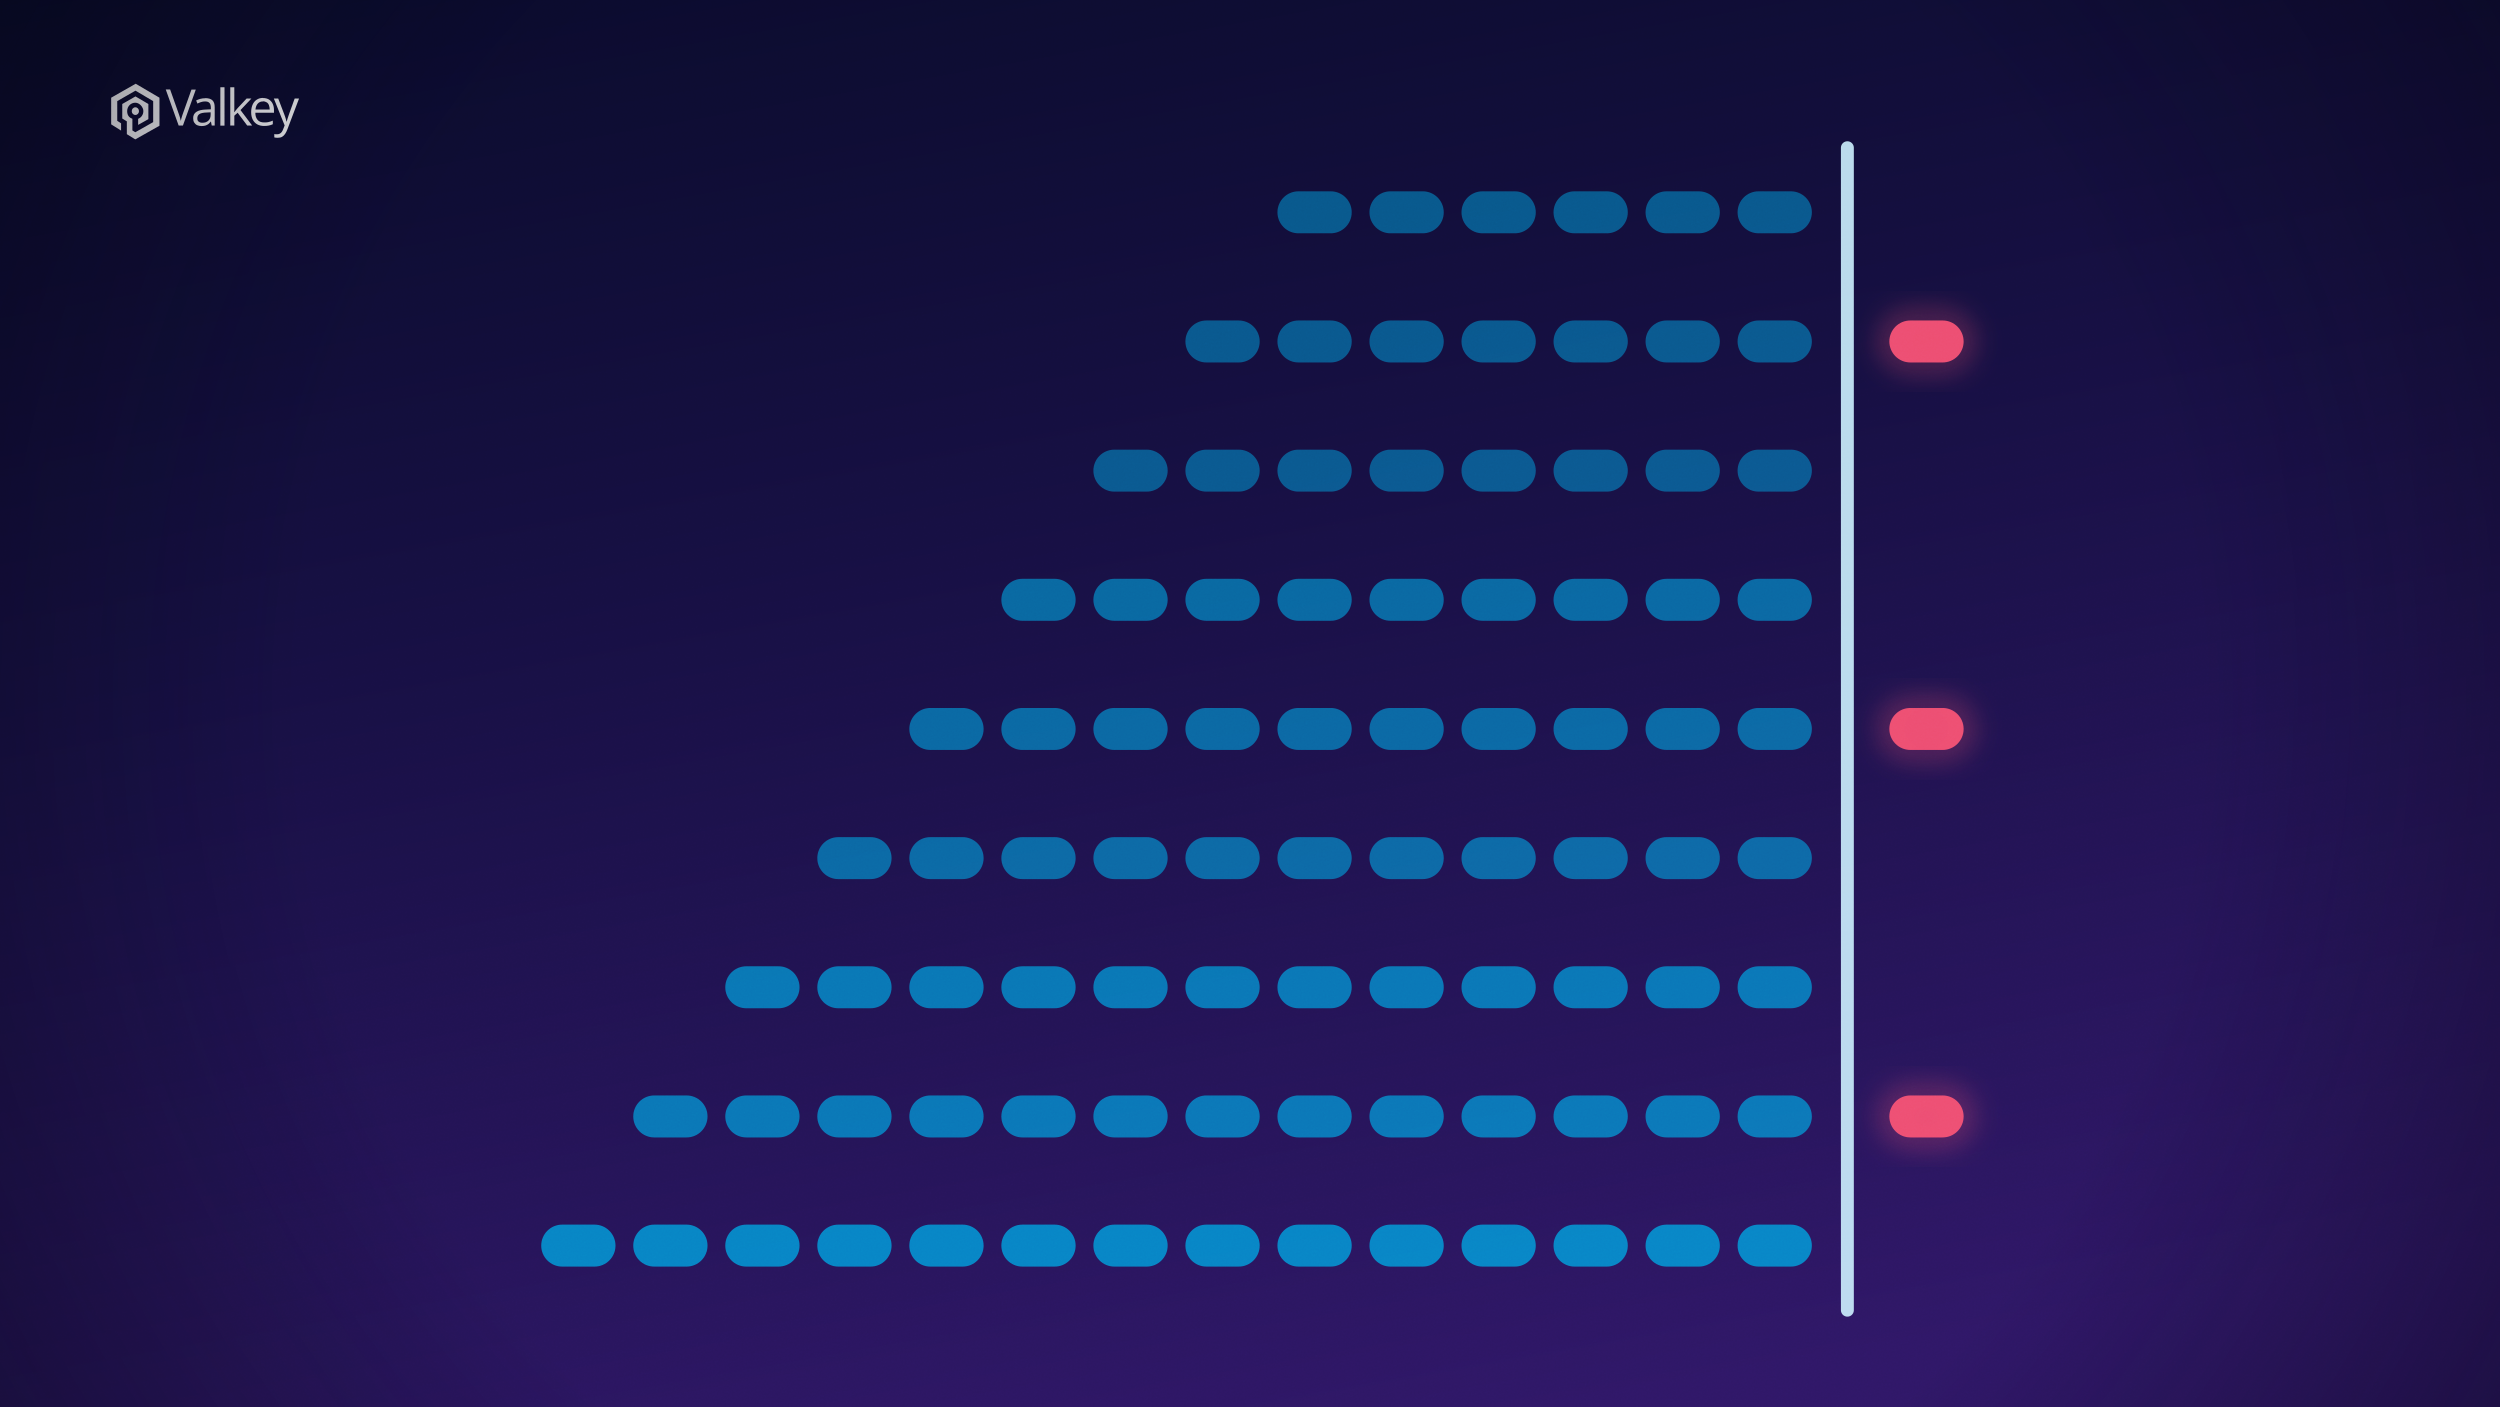
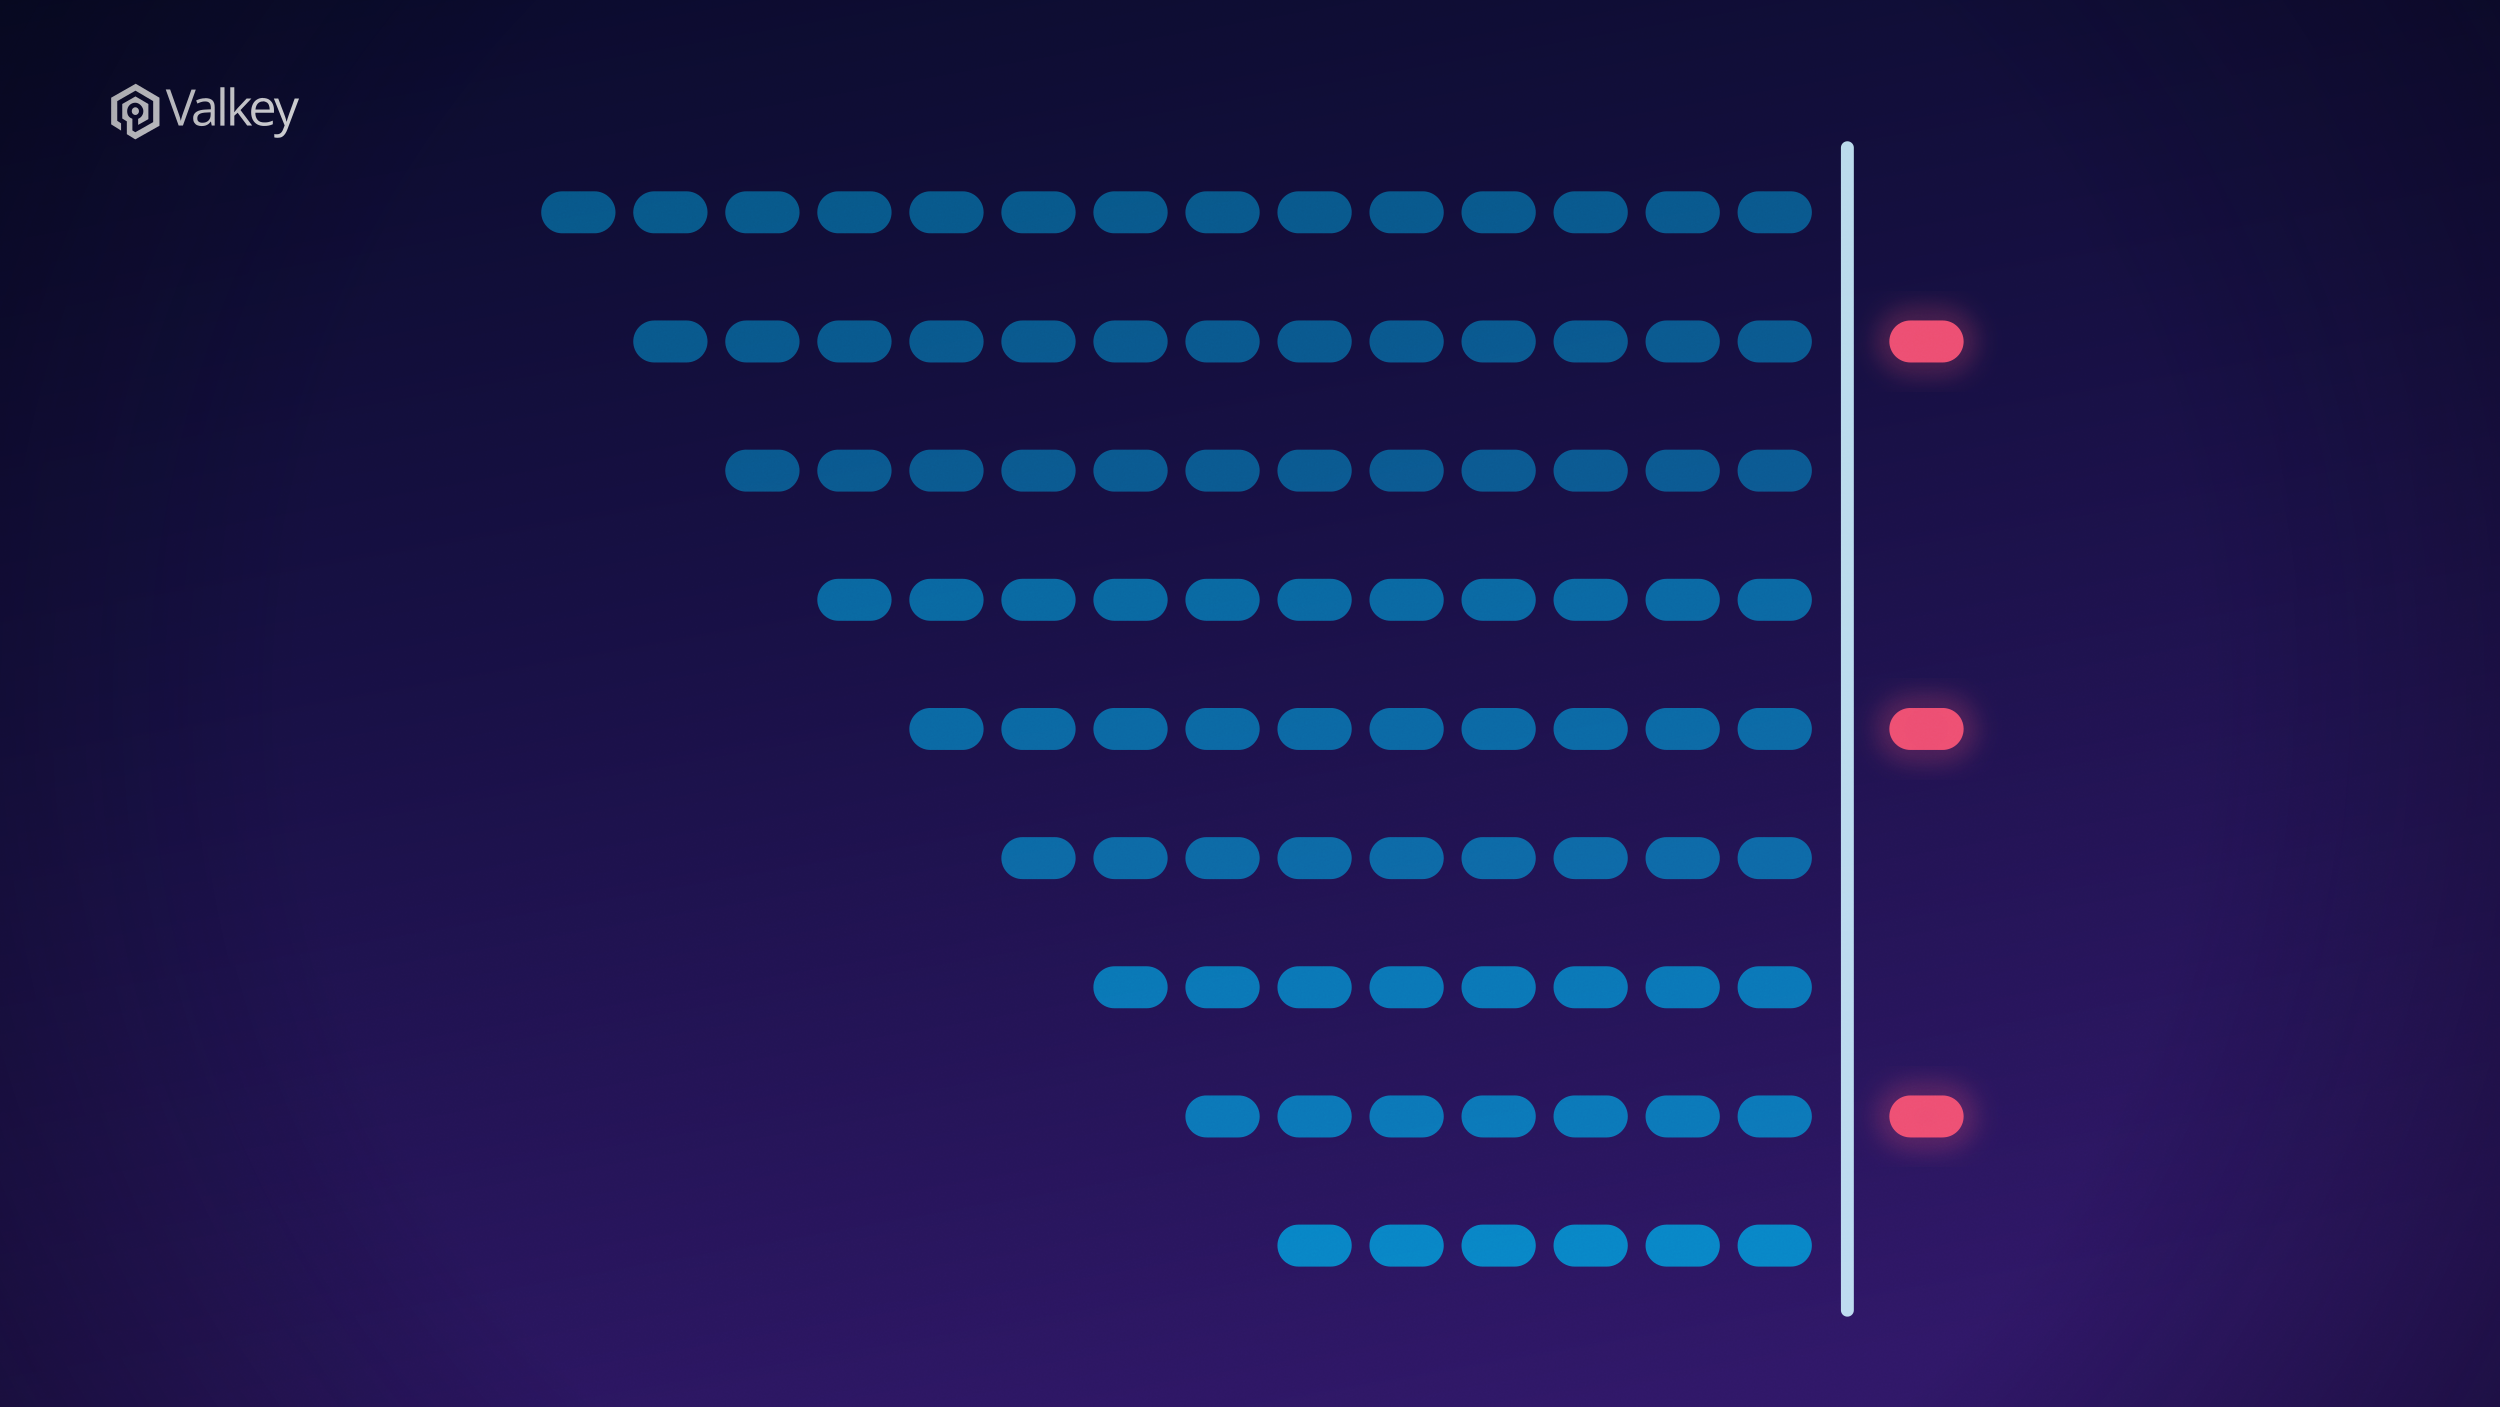
<svg xmlns="http://www.w3.org/2000/svg" width="1920" height="1080" viewBox="185.8 104.5 1548.4 871">
  <defs>
    <linearGradient id="sky" x1="0" y1="0" x2="0.32" y2="1">
      <stop offset="0" stop-color="#060A24" />
      <stop offset="0.48" stop-color="#171043" />
      <stop offset="1" stop-color="#301868" />
    </linearGradient>
    <radialGradient id="focus" gradientUnits="userSpaceOnUse" cx="960" cy="540" r="900">
      <stop offset="0" stop-color="#00A3E0" stop-opacity="0.42" />
      <stop offset="0.35" stop-color="#963CBD" stop-opacity="0.20" />
      <stop offset="1" stop-color="#963CBD" stop-opacity="0" />
    </radialGradient>
    <radialGradient id="vignette" gradientUnits="userSpaceOnUse" cx="960" cy="540" r="1180">
      <stop offset="0.5" stop-color="#03040F" stop-opacity="0" />
      <stop offset="1" stop-color="#03040F" stop-opacity="0.8" />
    </radialGradient>
    <radialGradient id="scrim">
      <stop offset="0" stop-color="#060A24" stop-opacity="0.72" />
      <stop offset="0.6" stop-color="#060A24" stop-opacity="0.45" />
      <stop offset="1" stop-color="#060A24" stop-opacity="0" />
    </radialGradient>
    <filter id="grain" x="0" y="0" width="100%" height="100%">
      <feTurbulence type="fractalNoise" baseFrequency="0.85" numOctaves="4" stitchTiles="stitch" />
      <feColorMatrix type="saturate" values="0" />
    </filter>
    <radialGradient id="h-cyan">
      <stop offset="0" stop-color="#46BDE9" stop-opacity="0.75" />
      <stop offset="0.4" stop-color="#46BDE9" stop-opacity="0.22" />
      <stop offset="1" stop-color="#46BDE9" stop-opacity="0" />
    </radialGradient>
    <radialGradient id="h-ice">
      <stop offset="0" stop-color="#CCF1FF" stop-opacity="0.75" />
      <stop offset="0.4" stop-color="#CCF1FF" stop-opacity="0.22" />
      <stop offset="1" stop-color="#CCF1FF" stop-opacity="0" />
    </radialGradient>
    <radialGradient id="h-mint">
      <stop offset="0" stop-color="#2CD5C4" stop-opacity="0.75" />
      <stop offset="0.4" stop-color="#2CD5C4" stop-opacity="0.22" />
      <stop offset="1" stop-color="#2CD5C4" stop-opacity="0" />
    </radialGradient>
    <radialGradient id="h-coral">
      <stop offset="0" stop-color="#F65275" stop-opacity="0.75" />
      <stop offset="0.4" stop-color="#F65275" stop-opacity="0.22" />
      <stop offset="1" stop-color="#F65275" stop-opacity="0" />
    </radialGradient>
    <radialGradient id="h-violet">
      <stop offset="0" stop-color="#963CBD" stop-opacity="0.75" />
      <stop offset="0.4" stop-color="#963CBD" stop-opacity="0.22" />
      <stop offset="1" stop-color="#963CBD" stop-opacity="0" />
    </radialGradient>
    <radialGradient id="h-gold">
      <stop offset="0" stop-color="#FFB81C" stop-opacity="0.75" />
      <stop offset="0.4" stop-color="#FFB81C" stop-opacity="0.22" />
      <stop offset="1" stop-color="#FFB81C" stop-opacity="0" />
    </radialGradient>
    <filter id="blur3" x="-70%" y="-70%" width="240%" height="240%">
      <feGaussianBlur stdDeviation="3" />
    </filter>
    <filter id="blur8" x="-70%" y="-70%" width="240%" height="240%">
      <feGaussianBlur stdDeviation="8" />
    </filter>
    <filter id="blur18" x="-70%" y="-70%" width="240%" height="240%">
      <feGaussianBlur stdDeviation="18" />
    </filter>
    <filter id="blur40" x="-70%" y="-70%" width="240%" height="240%">
      <feGaussianBlur stdDeviation="40" />
    </filter>
  </defs>
  <rect width="1920" height="1080" fill="url(#sky)" />
  <g>
    <rect x="1262" y="223" width="46" height="26" rx="13" fill="#00A3E0" opacity="0.5" />
    <rect x="1205" y="223" width="46" height="26" rx="13" fill="#00A3E0" opacity="0.5" />
    <rect x="1148" y="223" width="46" height="26" rx="13" fill="#00A3E0" opacity="0.5" />
    <rect x="1091" y="223" width="46" height="26" rx="13" fill="#00A3E0" opacity="0.5" />
    <rect x="1034" y="223" width="46" height="26" rx="13" fill="#00A3E0" opacity="0.5" />
    <rect x="977" y="223" width="46" height="26" rx="13" fill="#00A3E0" opacity="0.5" />
+     <rect x="920" y="223" width="46" height="26" rx="13" fill="#00A3E0" opacity="0.5" />
+     <rect x="863" y="223" width="46" height="26" rx="13" fill="#00A3E0" opacity="0.5" />
+     <rect x="806" y="223" width="46" height="26" rx="13" fill="#00A3E0" opacity="0.5" />
+     <rect x="749" y="223" width="46" height="26" rx="13" fill="#00A3E0" opacity="0.5" />
+     <rect x="692" y="223" width="46" height="26" rx="13" fill="#00A3E0" opacity="0.5" />
+     <rect x="635" y="223" width="46" height="26" rx="13" fill="#00A3E0" opacity="0.5" />
+     <rect x="578" y="223" width="46" height="26" rx="13" fill="#00A3E0" opacity="0.5" />
+     <rect x="521" y="223" width="46" height="26" rx="13" fill="#00A3E0" opacity="0.5" />
    <rect x="1262" y="303" width="46" height="26" rx="13" fill="#00A3E0" opacity="0.5" />
    <rect x="1205" y="303" width="46" height="26" rx="13" fill="#00A3E0" opacity="0.5" />
    <rect x="1148" y="303" width="46" height="26" rx="13" fill="#00A3E0" opacity="0.5" />
    <rect x="1091" y="303" width="46" height="26" rx="13" fill="#00A3E0" opacity="0.5" />
    <rect x="1034" y="303" width="46" height="26" rx="13" fill="#00A3E0" opacity="0.5" />
    <rect x="977" y="303" width="46" height="26" rx="13" fill="#00A3E0" opacity="0.5" />
    <rect x="920" y="303" width="46" height="26" rx="13" fill="#00A3E0" opacity="0.5" />
+     <rect x="863" y="303" width="46" height="26" rx="13" fill="#00A3E0" opacity="0.5" />
+     <rect x="806" y="303" width="46" height="26" rx="13" fill="#00A3E0" opacity="0.5" />
+     <rect x="749" y="303" width="46" height="26" rx="13" fill="#00A3E0" opacity="0.5" />
+     <rect x="692" y="303" width="46" height="26" rx="13" fill="#00A3E0" opacity="0.5" />
+     <rect x="635" y="303" width="46" height="26" rx="13" fill="#00A3E0" opacity="0.5" />
+     <rect x="578" y="303" width="46" height="26" rx="13" fill="#00A3E0" opacity="0.5" />
    <rect x="1262" y="383" width="46" height="26" rx="13" fill="#00A3E0" opacity="0.5" />
    <rect x="1205" y="383" width="46" height="26" rx="13" fill="#00A3E0" opacity="0.5" />
    <rect x="1148" y="383" width="46" height="26" rx="13" fill="#00A3E0" opacity="0.5" />
    <rect x="1091" y="383" width="46" height="26" rx="13" fill="#00A3E0" opacity="0.5" />
    <rect x="1034" y="383" width="46" height="26" rx="13" fill="#00A3E0" opacity="0.5" />
    <rect x="977" y="383" width="46" height="26" rx="13" fill="#00A3E0" opacity="0.5" />
    <rect x="920" y="383" width="46" height="26" rx="13" fill="#00A3E0" opacity="0.5" />
    <rect x="863" y="383" width="46" height="26" rx="13" fill="#00A3E0" opacity="0.5" />
+     <rect x="806" y="383" width="46" height="26" rx="13" fill="#00A3E0" opacity="0.5" />
+     <rect x="749" y="383" width="46" height="26" rx="13" fill="#00A3E0" opacity="0.5" />
+     <rect x="692" y="383" width="46" height="26" rx="13" fill="#00A3E0" opacity="0.5" />
+     <rect x="635" y="383" width="46" height="26" rx="13" fill="#00A3E0" opacity="0.5" />
    <rect x="1262" y="463" width="46" height="26" rx="13" fill="#00A3E0" opacity="0.6" />
    <rect x="1205" y="463" width="46" height="26" rx="13" fill="#00A3E0" opacity="0.6" />
    <rect x="1148" y="463" width="46" height="26" rx="13" fill="#00A3E0" opacity="0.6" />
    <rect x="1091" y="463" width="46" height="26" rx="13" fill="#00A3E0" opacity="0.6" />
    <rect x="1034" y="463" width="46" height="26" rx="13" fill="#00A3E0" opacity="0.6" />
    <rect x="977" y="463" width="46" height="26" rx="13" fill="#00A3E0" opacity="0.6" />
    <rect x="920" y="463" width="46" height="26" rx="13" fill="#00A3E0" opacity="0.6" />
    <rect x="863" y="463" width="46" height="26" rx="13" fill="#00A3E0" opacity="0.6" />
    <rect x="806" y="463" width="46" height="26" rx="13" fill="#00A3E0" opacity="0.6" />
+     <rect x="749" y="463" width="46" height="26" rx="13" fill="#00A3E0" opacity="0.6" />
+     <rect x="692" y="463" width="46" height="26" rx="13" fill="#00A3E0" opacity="0.6" />
    <rect x="1262" y="543" width="46" height="26" rx="13" fill="#00A3E0" opacity="0.6" />
    <rect x="1205" y="543" width="46" height="26" rx="13" fill="#00A3E0" opacity="0.6" />
    <rect x="1148" y="543" width="46" height="26" rx="13" fill="#00A3E0" opacity="0.6" />
    <rect x="1091" y="543" width="46" height="26" rx="13" fill="#00A3E0" opacity="0.6" />
    <rect x="1034" y="543" width="46" height="26" rx="13" fill="#00A3E0" opacity="0.6" />
    <rect x="977" y="543" width="46" height="26" rx="13" fill="#00A3E0" opacity="0.6" />
    <rect x="920" y="543" width="46" height="26" rx="13" fill="#00A3E0" opacity="0.6" />
    <rect x="863" y="543" width="46" height="26" rx="13" fill="#00A3E0" opacity="0.6" />
    <rect x="806" y="543" width="46" height="26" rx="13" fill="#00A3E0" opacity="0.6" />
    <rect x="749" y="543" width="46" height="26" rx="13" fill="#00A3E0" opacity="0.6" />
    <rect x="1262" y="623" width="46" height="26" rx="13" fill="#00A3E0" opacity="0.6" />
    <rect x="1205" y="623" width="46" height="26" rx="13" fill="#00A3E0" opacity="0.6" />
    <rect x="1148" y="623" width="46" height="26" rx="13" fill="#00A3E0" opacity="0.6" />
    <rect x="1091" y="623" width="46" height="26" rx="13" fill="#00A3E0" opacity="0.6" />
    <rect x="1034" y="623" width="46" height="26" rx="13" fill="#00A3E0" opacity="0.6" />
    <rect x="977" y="623" width="46" height="26" rx="13" fill="#00A3E0" opacity="0.6" />
    <rect x="920" y="623" width="46" height="26" rx="13" fill="#00A3E0" opacity="0.6" />
    <rect x="863" y="623" width="46" height="26" rx="13" fill="#00A3E0" opacity="0.6" />
    <rect x="806" y="623" width="46" height="26" rx="13" fill="#00A3E0" opacity="0.6" />
-     <rect x="749" y="623" width="46" height="26" rx="13" fill="#00A3E0" opacity="0.6" />
-     <rect x="692" y="623" width="46" height="26" rx="13" fill="#00A3E0" opacity="0.6" />
    <rect x="1262" y="703" width="46" height="26" rx="13" fill="#00A3E0" opacity="0.7" />
    <rect x="1205" y="703" width="46" height="26" rx="13" fill="#00A3E0" opacity="0.7" />
    <rect x="1148" y="703" width="46" height="26" rx="13" fill="#00A3E0" opacity="0.7" />
    <rect x="1091" y="703" width="46" height="26" rx="13" fill="#00A3E0" opacity="0.7" />
    <rect x="1034" y="703" width="46" height="26" rx="13" fill="#00A3E0" opacity="0.7" />
    <rect x="977" y="703" width="46" height="26" rx="13" fill="#00A3E0" opacity="0.7" />
    <rect x="920" y="703" width="46" height="26" rx="13" fill="#00A3E0" opacity="0.7" />
    <rect x="863" y="703" width="46" height="26" rx="13" fill="#00A3E0" opacity="0.7" />
-     <rect x="806" y="703" width="46" height="26" rx="13" fill="#00A3E0" opacity="0.7" />
-     <rect x="749" y="703" width="46" height="26" rx="13" fill="#00A3E0" opacity="0.7" />
-     <rect x="692" y="703" width="46" height="26" rx="13" fill="#00A3E0" opacity="0.7" />
-     <rect x="635" y="703" width="46" height="26" rx="13" fill="#00A3E0" opacity="0.7" />
    <rect x="1262" y="783" width="46" height="26" rx="13" fill="#00A3E0" opacity="0.7" />
    <rect x="1205" y="783" width="46" height="26" rx="13" fill="#00A3E0" opacity="0.7" />
    <rect x="1148" y="783" width="46" height="26" rx="13" fill="#00A3E0" opacity="0.7" />
    <rect x="1091" y="783" width="46" height="26" rx="13" fill="#00A3E0" opacity="0.7" />
    <rect x="1034" y="783" width="46" height="26" rx="13" fill="#00A3E0" opacity="0.7" />
    <rect x="977" y="783" width="46" height="26" rx="13" fill="#00A3E0" opacity="0.7" />
    <rect x="920" y="783" width="46" height="26" rx="13" fill="#00A3E0" opacity="0.7" />
-     <rect x="863" y="783" width="46" height="26" rx="13" fill="#00A3E0" opacity="0.7" />
-     <rect x="806" y="783" width="46" height="26" rx="13" fill="#00A3E0" opacity="0.7" />
-     <rect x="749" y="783" width="46" height="26" rx="13" fill="#00A3E0" opacity="0.7" />
-     <rect x="692" y="783" width="46" height="26" rx="13" fill="#00A3E0" opacity="0.7" />
-     <rect x="635" y="783" width="46" height="26" rx="13" fill="#00A3E0" opacity="0.7" />
-     <rect x="578" y="783" width="46" height="26" rx="13" fill="#00A3E0" opacity="0.7" />
    <rect x="1262" y="863" width="46" height="26" rx="13" fill="#00A3E0" opacity="0.8" />
    <rect x="1205" y="863" width="46" height="26" rx="13" fill="#00A3E0" opacity="0.8" />
    <rect x="1148" y="863" width="46" height="26" rx="13" fill="#00A3E0" opacity="0.8" />
    <rect x="1091" y="863" width="46" height="26" rx="13" fill="#00A3E0" opacity="0.8" />
    <rect x="1034" y="863" width="46" height="26" rx="13" fill="#00A3E0" opacity="0.8" />
    <rect x="977" y="863" width="46" height="26" rx="13" fill="#00A3E0" opacity="0.8" />
-     <rect x="920" y="863" width="46" height="26" rx="13" fill="#00A3E0" opacity="0.8" />
-     <rect x="863" y="863" width="46" height="26" rx="13" fill="#00A3E0" opacity="0.8" />
-     <rect x="806" y="863" width="46" height="26" rx="13" fill="#00A3E0" opacity="0.8" />
-     <rect x="749" y="863" width="46" height="26" rx="13" fill="#00A3E0" opacity="0.8" />
-     <rect x="692" y="863" width="46" height="26" rx="13" fill="#00A3E0" opacity="0.8" />
-     <rect x="635" y="863" width="46" height="26" rx="13" fill="#00A3E0" opacity="0.8" />
-     <rect x="578" y="863" width="46" height="26" rx="13" fill="#00A3E0" opacity="0.8" />
-     <rect x="521" y="863" width="46" height="26" rx="13" fill="#00A3E0" opacity="0.8" />
  </g>
  <line x1="1330" y1="196" x2="1330" y2="916" stroke="#CCF1FF" stroke-width="8" stroke-linecap="round" opacity="0.9" />
  <g>
    <rect x="1356" y="303" width="46" height="26" rx="13" fill="none" stroke="#F65275" stroke-width="14" opacity="0.3" filter="url(#blur8)" />
    <rect x="1356" y="303" width="46" height="26" rx="13" fill="#F65275" opacity="0.95" />
    <rect x="1356" y="543" width="46" height="26" rx="13" fill="none" stroke="#F65275" stroke-width="14" opacity="0.3" filter="url(#blur8)" />
    <rect x="1356" y="543" width="46" height="26" rx="13" fill="#F65275" opacity="0.95" />
    <rect x="1356" y="783" width="46" height="26" rx="13" fill="none" stroke="#F65275" stroke-width="14" opacity="0.3" filter="url(#blur8)" />
    <rect x="1356" y="783" width="46" height="26" rx="13" fill="#F65275" opacity="0.95" />
  </g>
  <g opacity="0.92">
    <g transform="translate(250.8 152.4) scale(0.6604)">
      <path d="M15.2,50l-9.4-5.9v-25L28.8,6l22.3,13.1v26.3l-22.7,12.8-7.9-4.9v-12l-4.3-2.7v-13.6l12.4-7.1,12.1,7.1v14.2l-9.6,5.4v-5.7c2.9-1.1,4.9-3.9,4.9-7.3s-3.4-7.8-7.6-7.8-7.6,3.5-7.6,7.8,2.1,6.2,4.9,7.3v10.9l2.7,1.7,16.8-9.5v-19.7l-16.6-9.8-17.1,9.8v18.5l3.6,2.3v6.8ZM28.5,28.1c1.9,0,3.4,1.6,3.4,3.6s-1.5,3.6-3.4,3.6-3.4-1.6-3.4-3.6,1.5-3.6,3.4-3.6Z" fill="#FFFFFF" fill-rule="evenodd" />
      <path d="M85.2,11.4l-12.1,33.8h-4l-12.1-33.8h4.1l7.9,22.3c.3.9.6,1.8.9,2.6.3.8.5,1.6.7,2.4.2.8.4,1.5.5,2.2.2-.7.3-1.4.5-2.2.2-.8.4-1.6.7-2.4.3-.8.6-1.7.9-2.6l7.9-22.2h4.2Z" fill="#FFFFFF" />
      <path d="M94,19.5c3,0,5.3.7,6.7,2,1.5,1.4,2.2,3.5,2.2,6.5v17.2h-2.8l-.7-3.7h-.2c-.7.9-1.4,1.7-2.2,2.3-.8.6-1.7,1.1-2.7,1.4-1,.3-2.2.5-3.7.5s-2.9-.3-4.1-.8c-1.2-.5-2.1-1.4-2.8-2.5-.7-1.1-1-2.5-1-4.2,0-2.5,1-4.5,3-5.8,2-1.4,5.1-2.1,9.2-2.2l4.4-.2v-1.5c0-2.2-.5-3.7-1.4-4.6-.9-.9-2.3-1.3-4-1.3-1.3,0-2.6.2-3.8.6-1.2.4-2.3.8-3.4,1.4l-1.2-2.9c1.1-.6,2.5-1.1,3.9-1.5,1.5-.4,3-.6,4.7-.6h0ZM99.1,32.8l-3.9.2c-3.2.1-5.4.6-6.7,1.5s-1.9,2.2-1.9,3.9.4,2.5,1.3,3.2c.9.7,2,1,3.5,1,2.3,0,4.1-.6,5.5-1.9s2.2-3.1,2.2-5.6v-2.3Z" fill="#FFFFFF" />
      <path d="M112.1,45.3h-3.9V9.3h3.9v36Z" fill="#FFFFFF" />
      <path d="M121.3,9.3v18.7c0,.6,0,1.4,0,2.3,0,.9,0,1.7-.1,2.3h.2c.3-.4.8-1,1.4-1.8.6-.8,1.2-1.4,1.6-1.9l8.4-9h4.5l-10.2,10.8,10.9,14.5h-4.6l-9-12-3.1,2.8v9.2h-3.8V9.3h3.8Z" fill="#FFFFFF" />
      <path d="M148.2,19.4c2.2,0,4,.5,5.6,1.4,1.5,1,2.7,2.3,3.5,4,.8,1.7,1.2,3.7,1.2,6v2.4h-17.5c0,3,.8,5.2,2.2,6.8s3.5,2.3,6.1,2.3,3-.1,4.3-.4c1.2-.3,2.5-.7,3.8-1.3v3.4c-1.3.6-2.6,1-3.8,1.2-1.2.3-2.7.4-4.4.4-2.4,0-4.6-.5-6.4-1.5-1.8-1-3.2-2.5-4.2-4.4-1-1.9-1.5-4.3-1.5-7.1,0-2.7.5-5.1,1.4-7.1.9-2,2.2-3.5,3.9-4.6,1.7-1.1,3.7-1.6,5.9-1.6h0ZM148.2,22.6c-2.1,0-3.7.7-4.9,2-1.2,1.3-1.9,3.2-2.2,5.6h13.4c0-1.5-.3-2.8-.7-4-.4-1.2-1.1-2.1-2.1-2.7-.9-.6-2.1-1-3.6-1Z" fill="#FFFFFF" />
      <path d="M158.4,19.9h4.1l5.6,14.7c.3.9.6,1.7.9,2.5.3.8.5,1.5.7,2.3.2.7.4,1.4.5,2.1h.2c.2-.8.5-1.8.9-3,.4-1.3.8-2.6,1.3-3.9l5.3-14.7h4.1l-11,29.1c-.6,1.6-1.3,2.9-2.1,4.1-.8,1.2-1.7,2-2.8,2.7-1.1.6-2.5.9-4,.9s-1.4,0-1.9-.1c-.6,0-1-.2-1.4-.3v-3.1c.3,0,.7.1,1.2.2.5,0,1,0,1.5,0,1,0,1.8-.2,2.5-.6.7-.4,1.3-.9,1.8-1.6.5-.7.9-1.5,1.3-2.5l1.4-3.6-10.2-25.4Z" fill="#FFFFFF" />
    </g>
  </g>
  <rect width="1920" height="1080" fill="url(#vignette)" />
  <rect width="1920" height="1080" filter="url(#grain)" opacity="0.055" style="mix-blend-mode:overlay" />
</svg>
